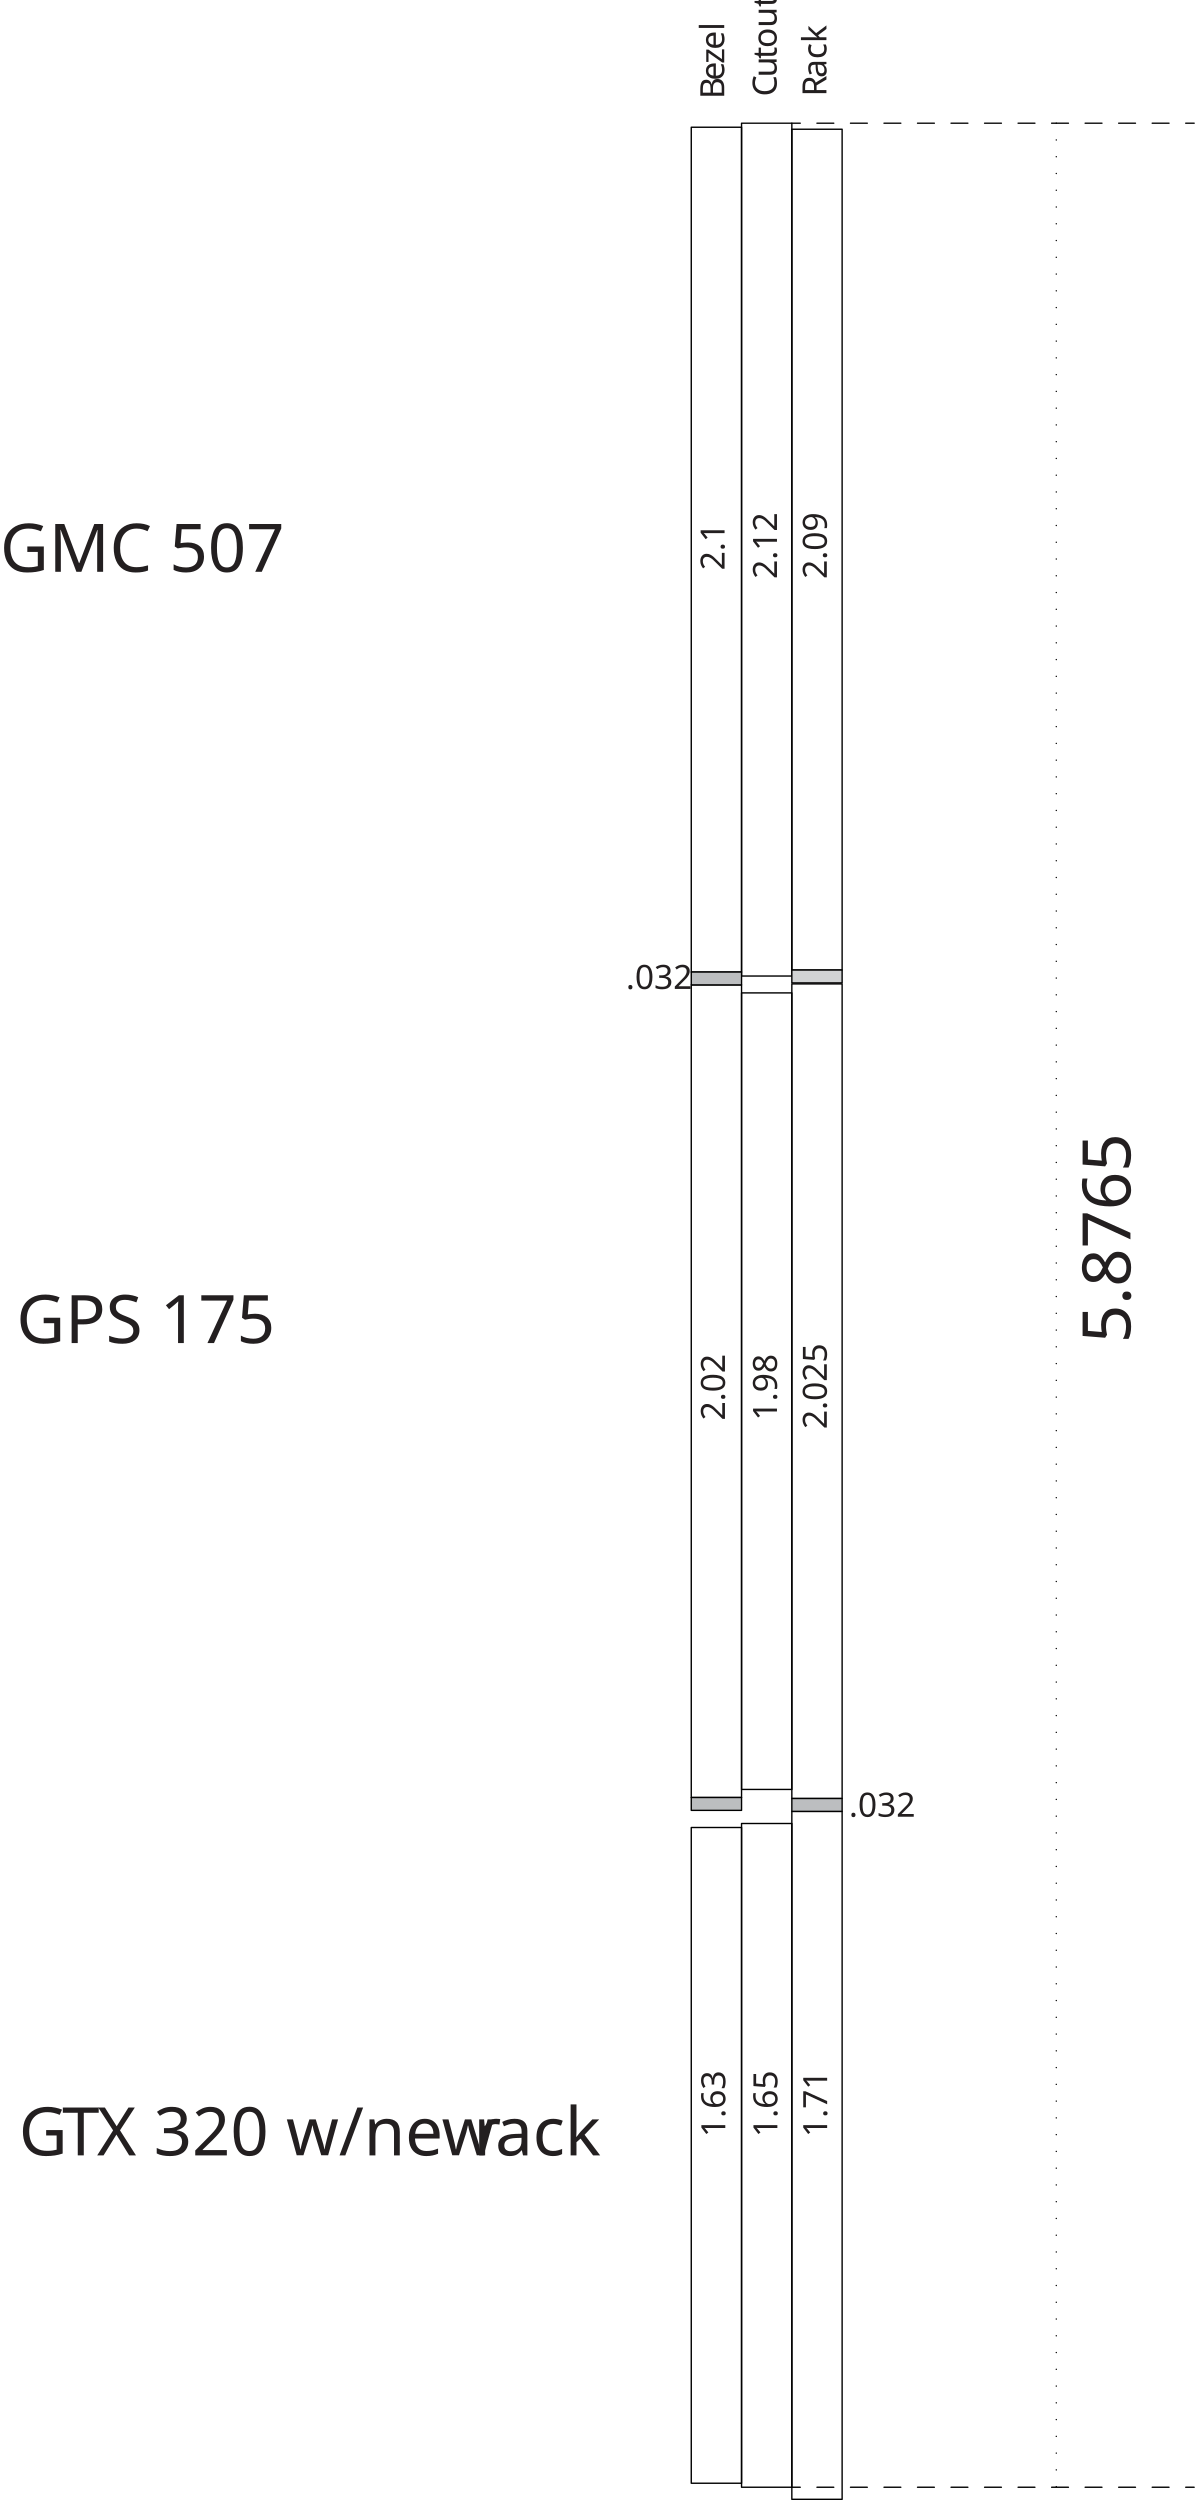
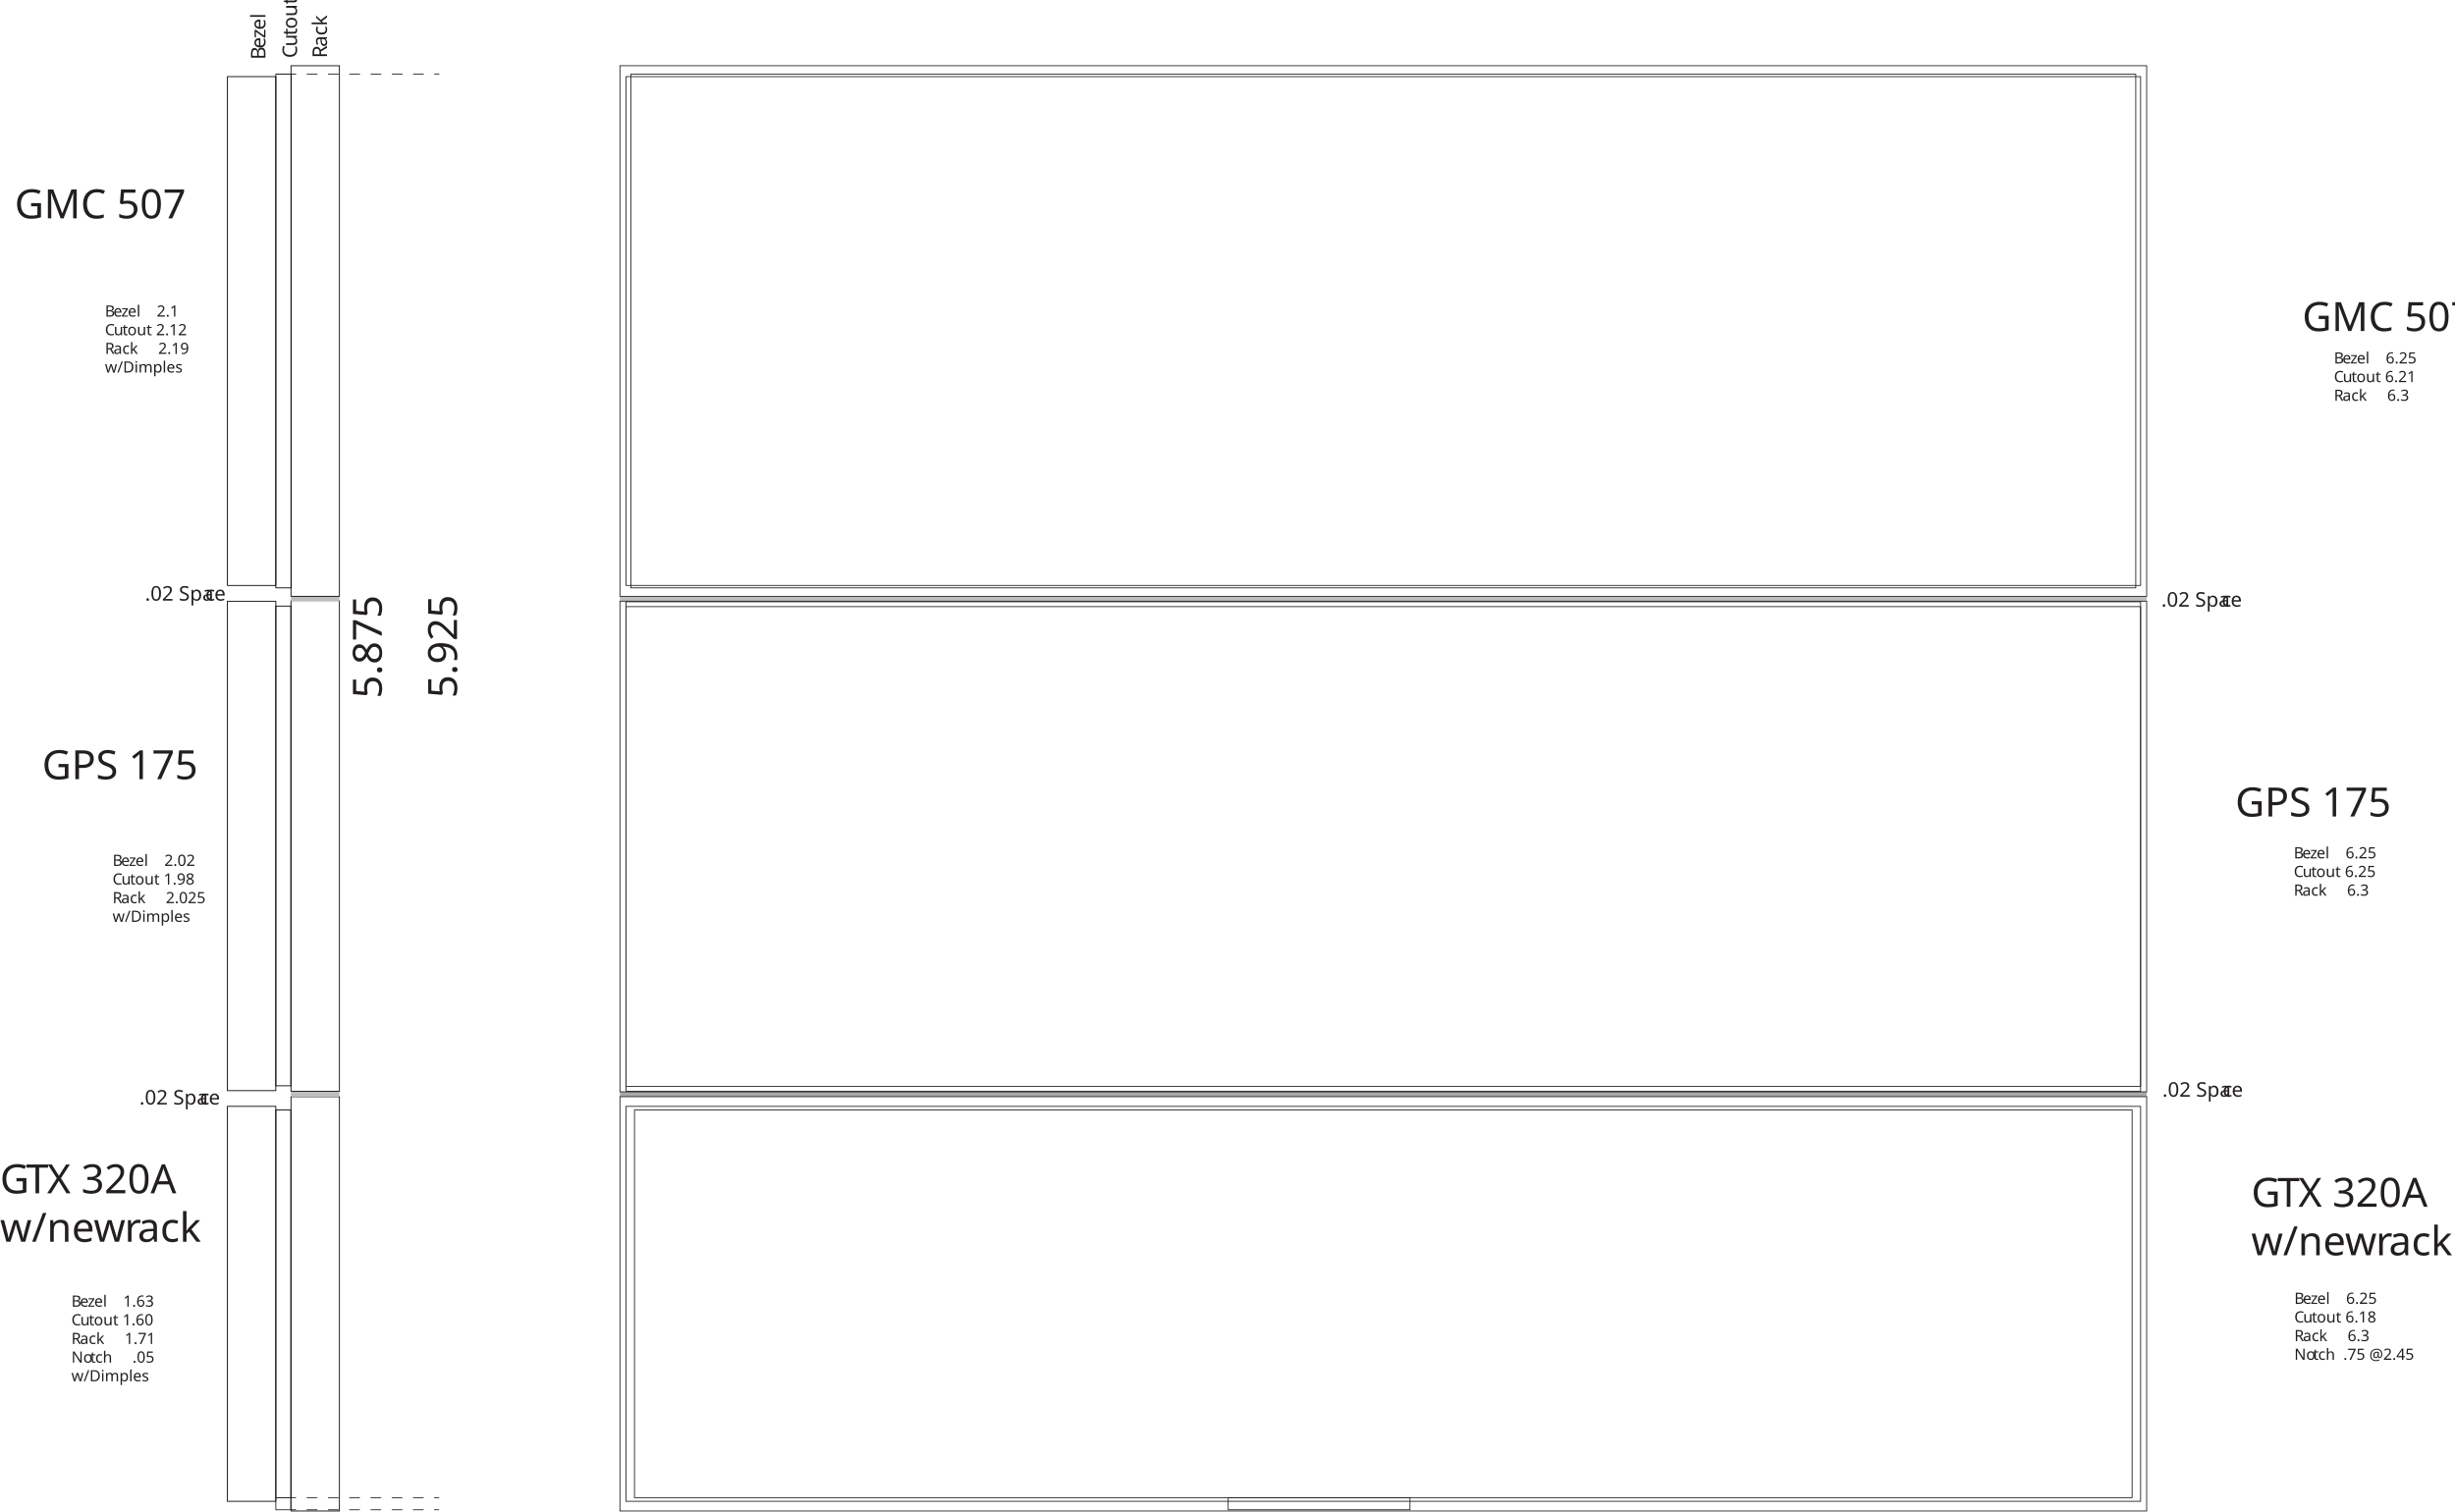
- <svg xmlns="http://www.w3.org/2000/svg" id="Layer_1" data-name="Layer 1" viewBox="0 0 213.84 447.44">
+ <svg xmlns="http://www.w3.org/2000/svg" viewBox="0 0 729.4 449.13">
  <defs>
    <style>
      .cls-1 {
        letter-spacing: .01em;
      }

      .cls-2 {
-         letter-spacing: 0em;
-       }
- 
-       .cls-3 {
-         letter-spacing: 0em;
-       }
- 
-       .cls-4 {
+         font-size: 4.62px;
+       }
+ 
+       .cls-2, .cls-3, .cls-4 {
+         fill: #231f20;
+         font-family: MyriadPro-Regular, 'Myriad Pro';
+       }
+ 
+       .cls-5 {
+         letter-spacing: .01em;
+       }
+ 
+       .cls-6 {
+         letter-spacing: 0em;
+       }
+ 
+       .cls-7 {
+         letter-spacing: 0em;
+       }
+ 
+       .cls-8 {
+         letter-spacing: 0em;
+       }
+ 
+       .cls-9 {
        letter-spacing: .02em;
      }

-       .cls-5 {
+       .cls-10 {
        letter-spacing: -.01em;
      }

-       .cls-6 {
-         fill: #d1d3d4;
-       }
- 
-       .cls-6, .cls-7, .cls-8, .cls-9, .cls-10 {
+       .cls-11 {
+         letter-spacing: -.01em;
+       }
+ 
+       .cls-12 {
+         letter-spacing: 0em;
+       }
+ 
+       .cls-13 {
+         letter-spacing: 0em;
+       }
+ 
+       .cls-14 {
+         letter-spacing: 0em;
+       }
+ 
+       .cls-15 {
+         letter-spacing: 0em;
+       }
+ 
+       .cls-16 {
+         stroke-dasharray: 0 3;
+       }
+ 
+       .cls-16, .cls-17, .cls-18, .cls-19 {
+         fill: none;
+         stroke-width: .25px;
+       }
+ 
+       .cls-16, .cls-18, .cls-19 {
+         stroke: #231f20;
+         stroke-miterlimit: 10;
+       }
+ 
+       .cls-20 {
+         letter-spacing: 0em;
+       }
+ 
+       .cls-21 {
+         letter-spacing: 0em;
+       }
+ 
+       .cls-17 {
        stroke: #000;
        stroke-linecap: round;
        stroke-linejoin: round;
-         stroke-width: .25px;
-       }
- 
-       .cls-7 {
+       }
+ 
+       .cls-22 {
+         letter-spacing: 0em;
+       }
+ 
+       .cls-3 {
+         font-size: 6px;
+       }
+ 
+       .cls-18 {
+         stroke-dasharray: 0 0 3.16 3.16;
+       }
+ 
+       .cls-4 {
+         font-size: 12px;
+       }
+ 
+       .cls-23 {
        fill: #bcbec0;
      }

-       .cls-11 {
-         letter-spacing: 0em;
-       }
- 
-       .cls-8 {
-         stroke-dasharray: 0 3;
-       }
- 
-       .cls-8, .cls-9, .cls-10 {
-         fill: none;
-       }
- 
-       .cls-9 {
-         stroke-dasharray: 0 0 3 3;
-       }
- 
-       .cls-12 {
-         letter-spacing: 0em;
-       }
- 
-       .cls-13 {
-         font-size: 6px;
-       }
- 
-       .cls-13, .cls-14 {
-         fill: #231f20;
-         font-family: MyriadPro-Regular, 'Myriad Pro';
-       }
- 
-       .cls-14 {
-         font-size: 12px;
-       }
- 
-       .cls-15 {
+       .cls-23, .cls-24 {
+         stroke-width: 0px;
+       }
+ 
+       .cls-24 {
+         fill: #a7a9ac;
+       }
+ 
+       .cls-25 {
        letter-spacing: 0em;
      }
    </style>
  </defs>
-   <g>
-     <rect class="cls-10" x="123.72" y="22.77" width="9" height="151.2" />
-     <rect class="cls-10" x="132.72" y="22.05" width="9" height="152.64" />
-     <rect class="cls-10" x="141.72" y="23.13" width="9" height="150.48" />
+   <g id="Layer_1" data-name="Layer 1">
+     <g>
+       <rect class="cls-17" x="67.55" y="178.66" width="14.4" height="145.44" />
+       <rect class="cls-17" x="81.95" y="180.1" width="4.46" height="142.56" />
+       <rect class="cls-17" x="86.45" y="178.48" width="14.4" height="145.8" />
+     </g>
+     <g>
+       <rect class="cls-17" x="67.55" y="328.77" width="14.4" height="117.36" />
+       <rect class="cls-17" x="81.95" y="329.85" width="4.46" height="115.2" />
+       <rect class="cls-17" x="86.45" y="325.89" width="14.4" height="123.12" />
+     </g>
+     <rect class="cls-23" x="86.45" y="177.21" width="14.4" height="1.44" />
+     <text class="cls-3" transform="translate(78.86 17.71) rotate(-90)">
+       <tspan class="cls-6" x="0" y="0">B</tspan>
+       <tspan x="3.28" y="0">e</tspan>
+       <tspan class="cls-15" x="6.28" y="0">z</tspan>
+       <tspan x="8.81" y="0">el</tspan>
+     </text>
+     <text class="cls-3" transform="translate(88.23 17.25) rotate(-90)">
+       <tspan class="cls-11" x="0" y="0">C</tspan>
+       <tspan x="3.41" y="0">u</tspan>
+       <tspan class="cls-8" x="6.71" y="0">t</tspan>
+       <tspan x="8.66" y="0">out</tspan>
+     </text>
+     <text class="cls-3" transform="translate(97.15 17.25) rotate(-90)">
+       <tspan class="cls-5" x="0" y="0">R</tspan>
+       <tspan x="3.3" y="0">ack</tspan>
+     </text>
+     <text class="cls-4" transform="translate(684.02 98.37)">
+       <tspan x="0" y="0">GMC 507</tspan>
+     </text>
+     <text class="cls-4" transform="translate(664.11 242.62)">
+       <tspan x="0" y="0">GPS 175</tspan>
+     </text>
+     <text class="cls-4" transform="translate(0 354.61)">
+       <tspan x="0" y="0">G</tspan>
+       <tspan class="cls-9" x="7.75" y="0">T</tspan>
+       <tspan class="cls-20" x="13.98" y="0">X 320A</tspan>
+       <tspan x="0" y="14.4">w/new </tspan>
+       <tspan class="cls-25" x="37" y="14.4">r</tspan>
+       <tspan x="40.86" y="14.4">ack</tspan>
+     </text>
+     <text class="cls-3" transform="translate(642.13 180.27)">
+       <tspan x="0" y="0">.02 Spa</tspan>
+       <tspan class="cls-14" x="17.93" y="0">c</tspan>
+       <tspan x="20.59" y="0">e</tspan>
+     </text>
+     <rect id="GMC507_to_GPS175_Space" data-name="GMC507 to GPS175 Space" class="cls-23" x="184.19" y="177.21" width="453.6" height="1.44" />
+     <text class="cls-4" transform="translate(4.34 64.88)">
+       <tspan x="0" y="0">GMC 507</tspan>
+     </text>
+     <text class="cls-2" transform="translate(31.18 94.08)">
+       <tspan class="cls-7" x="0" y="0">B</tspan>
+       <tspan x="2.52" y="0">e</tspan>
+       <tspan class="cls-22" x="4.84" y="0">z</tspan>
+       <tspan x="6.78" y="0" xml:space="preserve">el    2.1</tspan>
+       <tspan class="cls-10" x="0" y="5.54">C</tspan>
+       <tspan class="cls-21" x="2.62" y="5.54">u</tspan>
+       <tspan class="cls-12" x="5.17" y="5.54">t</tspan>
+       <tspan x="6.67" y="5.54">out 2.12</tspan>
+       <tspan class="cls-1" x="0" y="11.09">R</tspan>
+       <tspan class="cls-13" x="2.54" y="11.09" xml:space="preserve">ack     2.19</tspan>
+       <tspan x="0" y="16.63">w/Dimples</tspan>
+     </text>
+     <text class="cls-2" transform="translate(693.43 108.01)">
+       <tspan class="cls-7" x="0" y="0">B</tspan>
+       <tspan x="2.52" y="0">e</tspan>
+       <tspan class="cls-22" x="4.84" y="0">z</tspan>
+       <tspan x="6.78" y="0" xml:space="preserve">el    6.25</tspan>
+       <tspan class="cls-10" x="0" y="5.54">C</tspan>
+       <tspan class="cls-21" x="2.62" y="5.54">u</tspan>
+       <tspan class="cls-12" x="5.17" y="5.54">t</tspan>
+       <tspan x="6.67" y="5.54">out 6.21</tspan>
+       <tspan class="cls-1" x="0" y="11.09">R</tspan>
+       <tspan class="cls-13" x="2.54" y="11.09" xml:space="preserve">ack     6.3</tspan>
+     </text>
+     <text class="cls-2" transform="translate(33.44 257.31)">
+       <tspan class="cls-7" x="0" y="0">B</tspan>
+       <tspan x="2.52" y="0">e</tspan>
+       <tspan class="cls-22" x="4.84" y="0">z</tspan>
+       <tspan x="6.78" y="0" xml:space="preserve">el    2.02</tspan>
+       <tspan class="cls-10" x="0" y="5.54">C</tspan>
+       <tspan class="cls-21" x="2.62" y="5.54">u</tspan>
+       <tspan class="cls-12" x="5.17" y="5.54">t</tspan>
+       <tspan x="6.67" y="5.54">out 1.98</tspan>
+       <tspan class="cls-1" x="0" y="11.09">R</tspan>
+       <tspan class="cls-13" x="2.54" y="11.09" xml:space="preserve">ack     2.025</tspan>
+       <tspan x="0" y="16.63">w/Dimples</tspan>
+     </text>
+     <text class="cls-4" transform="translate(12.49 231.55)">
+       <tspan x="0" y="0">GPS 175</tspan>
+     </text>
+     <text class="cls-2" transform="translate(21.21 388.29)">
+       <tspan class="cls-7" x="0" y="0">B</tspan>
+       <tspan x="2.52" y="0">e</tspan>
+       <tspan class="cls-22" x="4.84" y="0">z</tspan>
+       <tspan x="6.78" y="0" xml:space="preserve">el    1.63</tspan>
+       <tspan class="cls-10" x="0" y="5.54">C</tspan>
+       <tspan class="cls-21" x="2.62" y="5.54">u</tspan>
+       <tspan class="cls-12" x="5.17" y="5.54">t</tspan>
+       <tspan x="6.67" y="5.54">out 1.60</tspan>
+       <tspan class="cls-1" x="0" y="11.09">R</tspan>
+       <tspan class="cls-13" x="2.54" y="11.09" xml:space="preserve">ack     1.71</tspan>
+       <tspan x="0" y="16.63">No</tspan>
+       <tspan class="cls-12" x="5.58" y="16.63">t</tspan>
+       <tspan x="7.08" y="16.63" xml:space="preserve">ch     .05</tspan>
+       <tspan x="0" y="22.18">w/Dimples</tspan>
+     </text>
+     <text class="cls-3" transform="translate(43.08 178.48)">
+       <tspan x="0" y="0">.02 Spa</tspan>
+       <tspan class="cls-14" x="17.93" y="0">c</tspan>
+       <tspan x="20.59" y="0">e</tspan>
+     </text>
+     <text class="cls-3" transform="translate(41.41 328.22)">
+       <tspan x="0" y="0">.02 Spa</tspan>
+       <tspan class="cls-14" x="17.93" y="0">c</tspan>
+       <tspan x="20.59" y="0">e</tspan>
+     </text>
+     <rect id="_.02_Space" data-name=".02 Space" class="cls-24" x="184.19" y="324.45" width="453.6" height="1.44" />
+     <text class="cls-4" transform="translate(668.87 358.62)">
+       <tspan x="0" y="0">G</tspan>
+       <tspan class="cls-9" x="7.75" y="0">T</tspan>
+       <tspan class="cls-20" x="13.98" y="0">X 320A</tspan>
+       <tspan x="0" y="14.4">w/new </tspan>
+       <tspan class="cls-25" x="37" y="14.4">r</tspan>
+       <tspan x="40.86" y="14.4">ack</tspan>
+     </text>
+     <text class="cls-3" transform="translate(642.44 325.89)">
+       <tspan x="0" y="0">.02 Spa</tspan>
+       <tspan class="cls-14" x="17.93" y="0">c</tspan>
+       <tspan x="20.59" y="0">e</tspan>
+     </text>
+     <text class="cls-2" transform="translate(681.49 255.07)">
+       <tspan class="cls-7" x="0" y="0">B</tspan>
+       <tspan x="2.52" y="0">e</tspan>
+       <tspan class="cls-22" x="4.84" y="0">z</tspan>
+       <tspan x="6.78" y="0" xml:space="preserve">el    6.25</tspan>
+       <tspan class="cls-10" x="0" y="5.54">C</tspan>
+       <tspan class="cls-21" x="2.62" y="5.54">u</tspan>
+       <tspan class="cls-12" x="5.17" y="5.54">t</tspan>
+       <tspan x="6.67" y="5.54">out 6.25</tspan>
+       <tspan class="cls-1" x="0" y="11.09">R</tspan>
+       <tspan class="cls-13" x="2.54" y="11.09" xml:space="preserve">ack     6.3</tspan>
+     </text>
+     <text class="cls-2" transform="translate(681.65 387.45)">
+       <tspan class="cls-7" x="0" y="0">B</tspan>
+       <tspan x="2.52" y="0">e</tspan>
+       <tspan class="cls-22" x="4.84" y="0">z</tspan>
+       <tspan x="6.78" y="0" xml:space="preserve">el    6.25</tspan>
+       <tspan class="cls-10" x="0" y="5.54">C</tspan>
+       <tspan class="cls-21" x="2.62" y="5.54">u</tspan>
+       <tspan class="cls-12" x="5.17" y="5.54">t</tspan>
+       <tspan x="6.67" y="5.54">out 6.18</tspan>
+       <tspan class="cls-1" x="0" y="11.09">R</tspan>
+       <tspan class="cls-13" x="2.54" y="11.09" xml:space="preserve">ack     6.3</tspan>
+       <tspan x="0" y="16.63">No</tspan>
+       <tspan class="cls-12" x="5.58" y="16.63">t</tspan>
+       <tspan x="7.08" y="16.63" xml:space="preserve">ch  .75 @2.45</tspan>
+     </text>
+     <g>
+       <line class="cls-19" x1="86.49" y1="22.05" x2="87.99" y2="22.05" />
+       <line class="cls-18" x1="91.15" y1="22.05" x2="127.44" y2="22.05" />
+       <line class="cls-19" x1="129.02" y1="22.05" x2="130.52" y2="22.05" />
+     </g>
+     <g>
+       <line class="cls-19" x1="86.45" y1="445.05" x2="87.95" y2="445.05" />
+       <line class="cls-18" x1="91.11" y1="445.05" x2="127.4" y2="445.05" />
+       <line class="cls-19" x1="128.98" y1="445.05" x2="130.48" y2="445.05" />
+     </g>
+     <rect class="cls-19" x="81.95" y="445.05" width="4.46" height="3.6" />
+     <g>
+       <line class="cls-19" x1="86.45" y1="448.65" x2="87.95" y2="448.65" />
+       <line class="cls-18" x1="91.11" y1="448.65" x2="127.4" y2="448.65" />
+       <line class="cls-19" x1="128.98" y1="448.65" x2="130.48" y2="448.65" />
+     </g>
+     <line class="cls-16" x1="117.81" y1="22.05" x2="117.81" y2="445.05" />
+     <line class="cls-16" x1="126" y1="22.05" x2="126" y2="448.65" />
+     <text class="cls-4" transform="translate(113.43 207.53) rotate(-90)">
+       <tspan x="0" y="0">5.875</tspan>
+     </text>
+     <text class="cls-4" transform="translate(135.78 207.43) rotate(-90)">
+       <tspan x="0" y="0">5.925</tspan>
+     </text>
  </g>
-   <g>
-     <rect class="cls-10" x="123.72" y="176.27" width="9" height="145.44" />
-     <rect class="cls-10" x="132.72" y="177.71" width="9" height="142.56" />
-     <rect class="cls-10" x="141.72" y="176.09" width="9" height="145.8" />
+   <g id="GTX320A">
+     <g id="GTX320A_Front" data-name="GTX320A Front">
+       <rect id="GTX320A_Notch" data-name="GTX320A Notch" class="cls-19" x="364.91" y="445.05" width="54" height="3.6" />
+       <rect id="GTX320A_Cutout" data-name="GTX320A Cutout" class="cls-19" x="188.51" y="329.85" width="444.96" height="115.2" />
+       <rect id="GTX320A_Rack_w_Dimples" data-name="GTX320A Rack w/Dimples" class="cls-19" x="184.19" y="325.89" width="453.6" height="123.12" />
+       <rect id="GTX320A_Bezel" data-name="GTX320A Bezel" class="cls-19" x="185.99" y="328.77" width="450" height="117.36" />
+     </g>
  </g>
-   <g>
-     <rect class="cls-10" x="123.72" y="327.08" width="9" height="117.36" />
-     <rect class="cls-10" x="132.72" y="326.36" width="9" height="118.8" />
-     <rect class="cls-10" x="141.72" y="324.2" width="9" height="123.12" />
+   <g id="GPS175">
+     <g id="GPS175_Front" data-name="GPS175 Front">
+       <rect id="GPS175_Cutout" data-name="GPS175 Cutout" class="cls-19" x="185.99" y="180.27" width="450" height="142.56" />
+       <rect id="GPS175_Rack_w_Dimples" data-name="GPS175 Rack w/Dimples" class="cls-19" x="184.19" y="178.65" width="453.6" height="145.8" />
+       <rect id="GPS175_Bezel" data-name="GPS175 Bezel" class="cls-19" x="185.99" y="178.83" width="450" height="145.44" />
+     </g>
  </g>
-   <rect class="cls-7" x="123.72" y="173.97" width="9" height="2.3" />
-   <rect class="cls-6" x="141.72" y="173.61" width="9" height="2.3" />
-   <rect class="cls-7" x="123.72" y="321.71" width="9" height="2.3" />
-   <rect class="cls-7" x="141.72" y="321.89" width="9" height="2.3" />
-   <g>
-     <line class="cls-10" x1="141.72" y1="22.05" x2="143.22" y2="22.05" />
-     <line class="cls-9" x1="146.22" y1="22.05" x2="210.72" y2="22.05" />
-     <line class="cls-10" x1="212.22" y1="22.05" x2="213.72" y2="22.05" />
+   <g id="GMC507">
+     <g id="GMC507_Front" data-name="GMC507 Front">
+       <rect id="GMC507_Cutout" data-name="GMC507 Cutout" class="cls-19" x="187.43" y="22.05" width="447.12" height="152.64" />
+       <rect id="GMC507_Rack_w_Dimples" data-name="GMC507 Rack w/Dimples" class="cls-19" x="184.19" y="19.53" width="453.6" height="157.68" />
+       <rect id="GMC507_Bezel" data-name="GMC507 Bezel" class="cls-19" x="185.99" y="22.77" width="450" height="151.2" />
+     </g>
+     <g id="GMC507_Side" data-name="GMC507 Side">
+       <rect id="GMC507_Bezel-2" data-name="GMC507 Bezel" class="cls-17" x="67.55" y="22.77" width="14.4" height="151.2" />
+       <rect id="GMC507_Cutout-2" data-name="GMC507 Cutout" class="cls-17" x="81.95" y="22.05" width="4.54" height="152.64" />
+       <rect id="GMC507_Rack" data-name="GMC507 Rack" class="cls-17" x="86.45" y="19.53" width="14.4" height="157.68" />
+     </g>
+     <rect class="cls-23" x="86.45" y="324.45" width="14.4" height="1.44" />
  </g>
-   <g>
-     <line class="cls-10" x1="141.72" y1="445.16" x2="143.22" y2="445.16" />
-     <line class="cls-9" x1="146.22" y1="445.16" x2="210.72" y2="445.16" />
-     <line class="cls-10" x1="212.22" y1="445.16" x2="213.72" y2="445.16" />
-   </g>
-   <text class="cls-13" transform="translate(112.02 177)">
-     <tspan x="0" y="0">.032</tspan>
-   </text>
-   <text class="cls-13" transform="translate(129.62 17.71) rotate(-90)">
-     <tspan class="cls-2" x="0" y="0">B</tspan>
-     <tspan x="3.28" y="0">e</tspan>
-     <tspan class="cls-11" x="6.28" y="0">z</tspan>
-     <tspan x="8.81" y="0">el</tspan>
-   </text>
-   <text class="cls-13" transform="translate(139 17.25) rotate(-90)">
-     <tspan class="cls-5" x="0" y="0">C</tspan>
-     <tspan x="3.41" y="0">u</tspan>
-     <tspan class="cls-3" x="6.71" y="0">t</tspan>
-     <tspan x="8.66" y="0">out</tspan>
-   </text>
-   <text class="cls-13" transform="translate(147.91 17.25) rotate(-90)">
-     <tspan class="cls-1" x="0" y="0">R</tspan>
-     <tspan x="3.3" y="0">ack</tspan>
-   </text>
-   <text class="cls-13" transform="translate(151.94 325.15)">
-     <tspan x="0" y="0">.032</tspan>
-   </text>
-   <text class="cls-14" transform="translate(0 102.34)">
-     <tspan x="0" y="0">GMC 507</tspan>
-   </text>
-   <text class="cls-14" transform="translate(2.93 240.38)">
-     <tspan x="0" y="0">GPS 175</tspan>
-   </text>
-   <text class="cls-14" transform="translate(3.37 385.76)">
-     <tspan x="0" y="0">G</tspan>
-     <tspan class="cls-4" x="7.75" y="0">T</tspan>
-     <tspan class="cls-12" x="13.98" y="0">X 320 w/new </tspan>
-     <tspan class="cls-15" x="81.38" y="0">r</tspan>
-     <tspan x="85.25" y="0">ack</tspan>
-   </text>
-   <line class="cls-8" x1="189.05" y1="22.05" x2="189.05" y2="445.16" />
-   <text class="cls-14" transform="translate(202.32 240.38) rotate(-90)">
-     <tspan x="0" y="0">5.8765</tspan>
-   </text>
-   <text class="cls-13" transform="translate(129.68 102.07) rotate(-90)">
-     <tspan x="0" y="0">2.1</tspan>
-   </text>
-   <text class="cls-13" transform="translate(139.06 103.61) rotate(-90)">
-     <tspan x="0" y="0">2.12</tspan>
-   </text>
-   <text class="cls-13" transform="translate(147.98 103.61) rotate(-90)">
-     <tspan x="0" y="0">2.09</tspan>
-   </text>
-   <text class="cls-13" transform="translate(129.75 254.23) rotate(-90)">
-     <tspan x="0" y="0">2.02</tspan>
-   </text>
-   <text class="cls-13" transform="translate(147.98 255.77) rotate(-90)">
-     <tspan x="0" y="0">2.025</tspan>
-   </text>
-   <text class="cls-13" transform="translate(139.06 254.23) rotate(-90)">
-     <tspan x="0" y="0">1.98</tspan>
-   </text>
-   <text class="cls-13" transform="translate(129.81 382.47) rotate(-90)">
-     <tspan x="0" y="0">1.63</tspan>
-   </text>
-   <text class="cls-13" transform="translate(148.04 382.47) rotate(-90)">
-     <tspan x="0" y="0">1.71</tspan>
-   </text>
-   <text class="cls-13" transform="translate(139.13 382.47) rotate(-90)">
-     <tspan x="0" y="0">1.65</tspan>
-   </text>
</svg>
